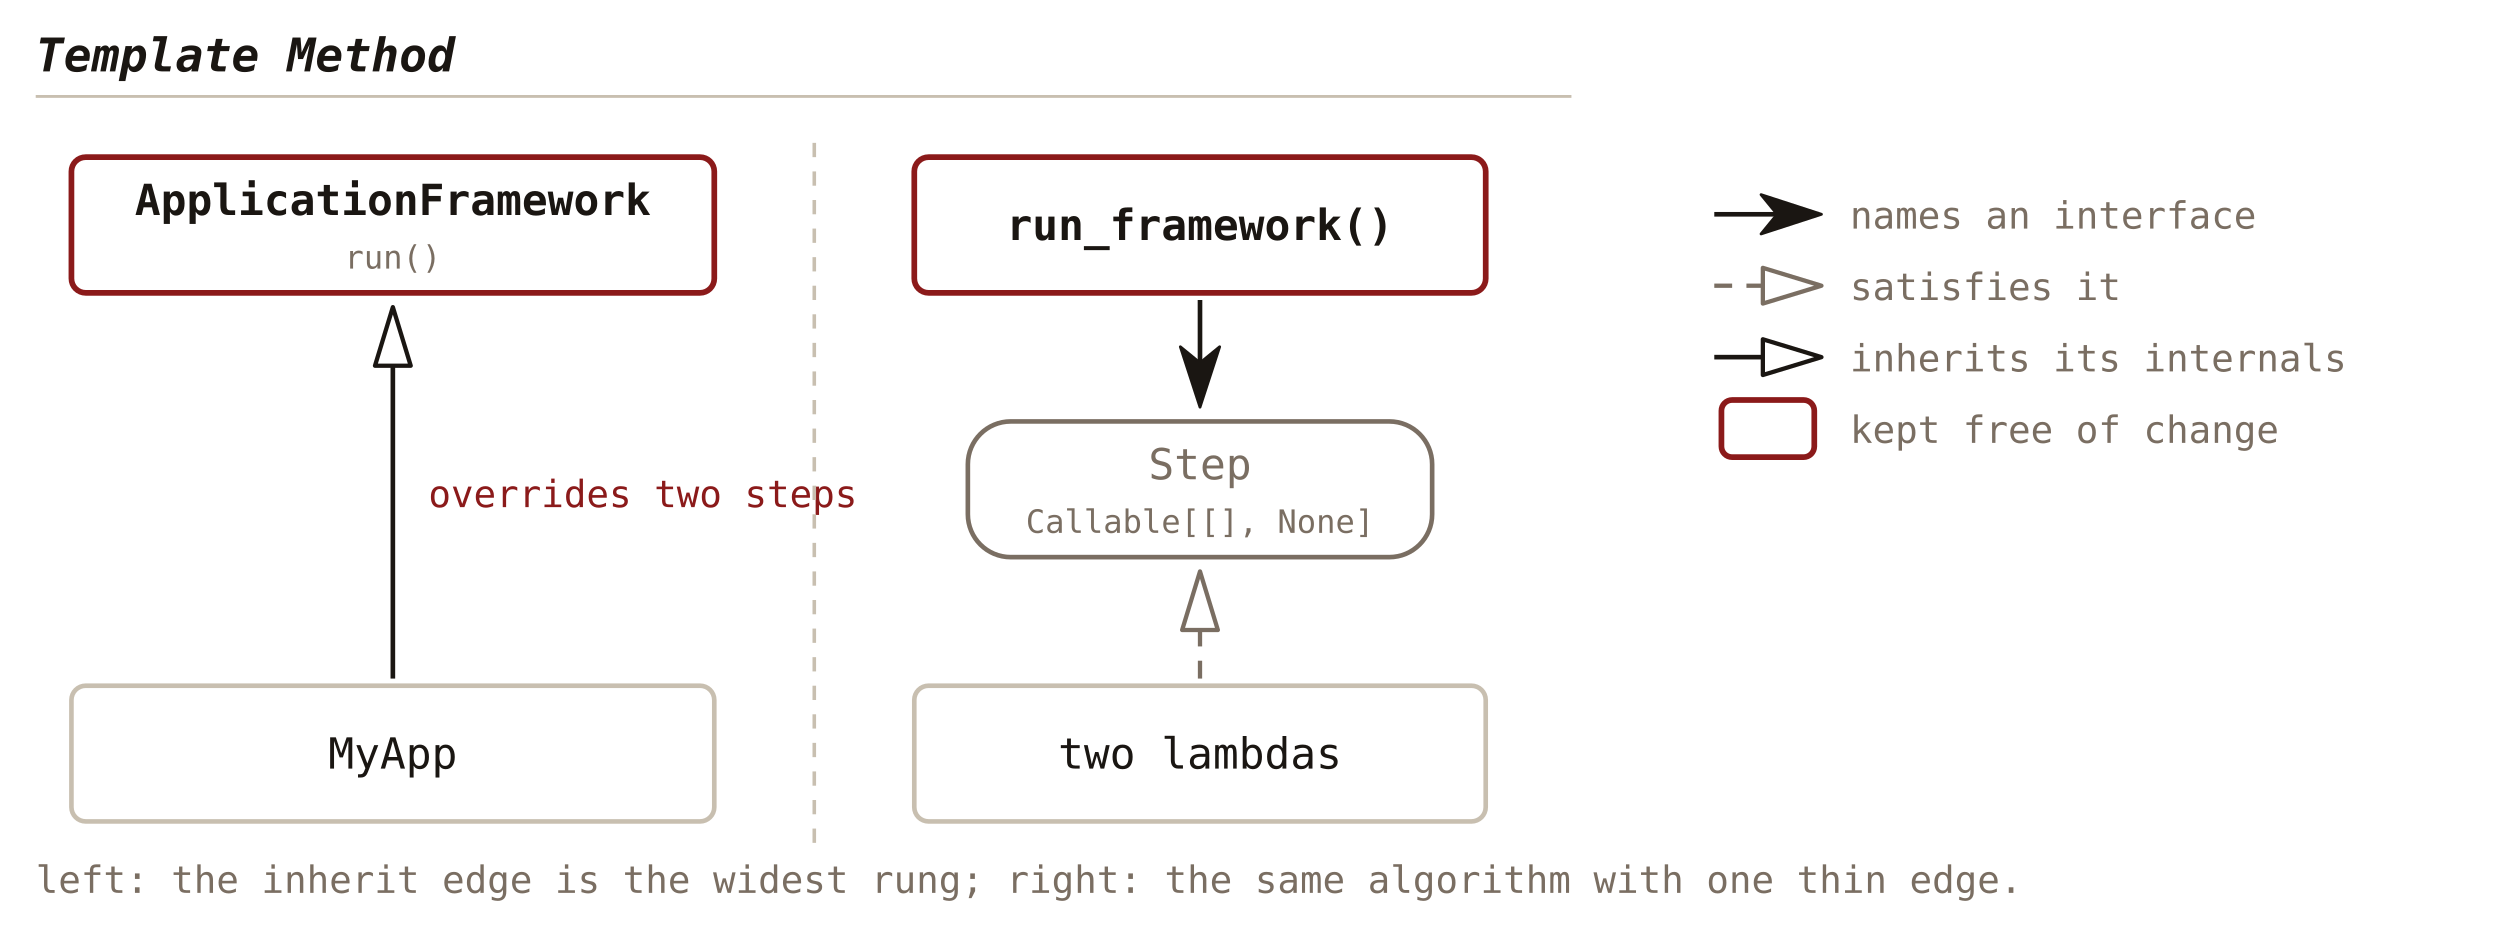
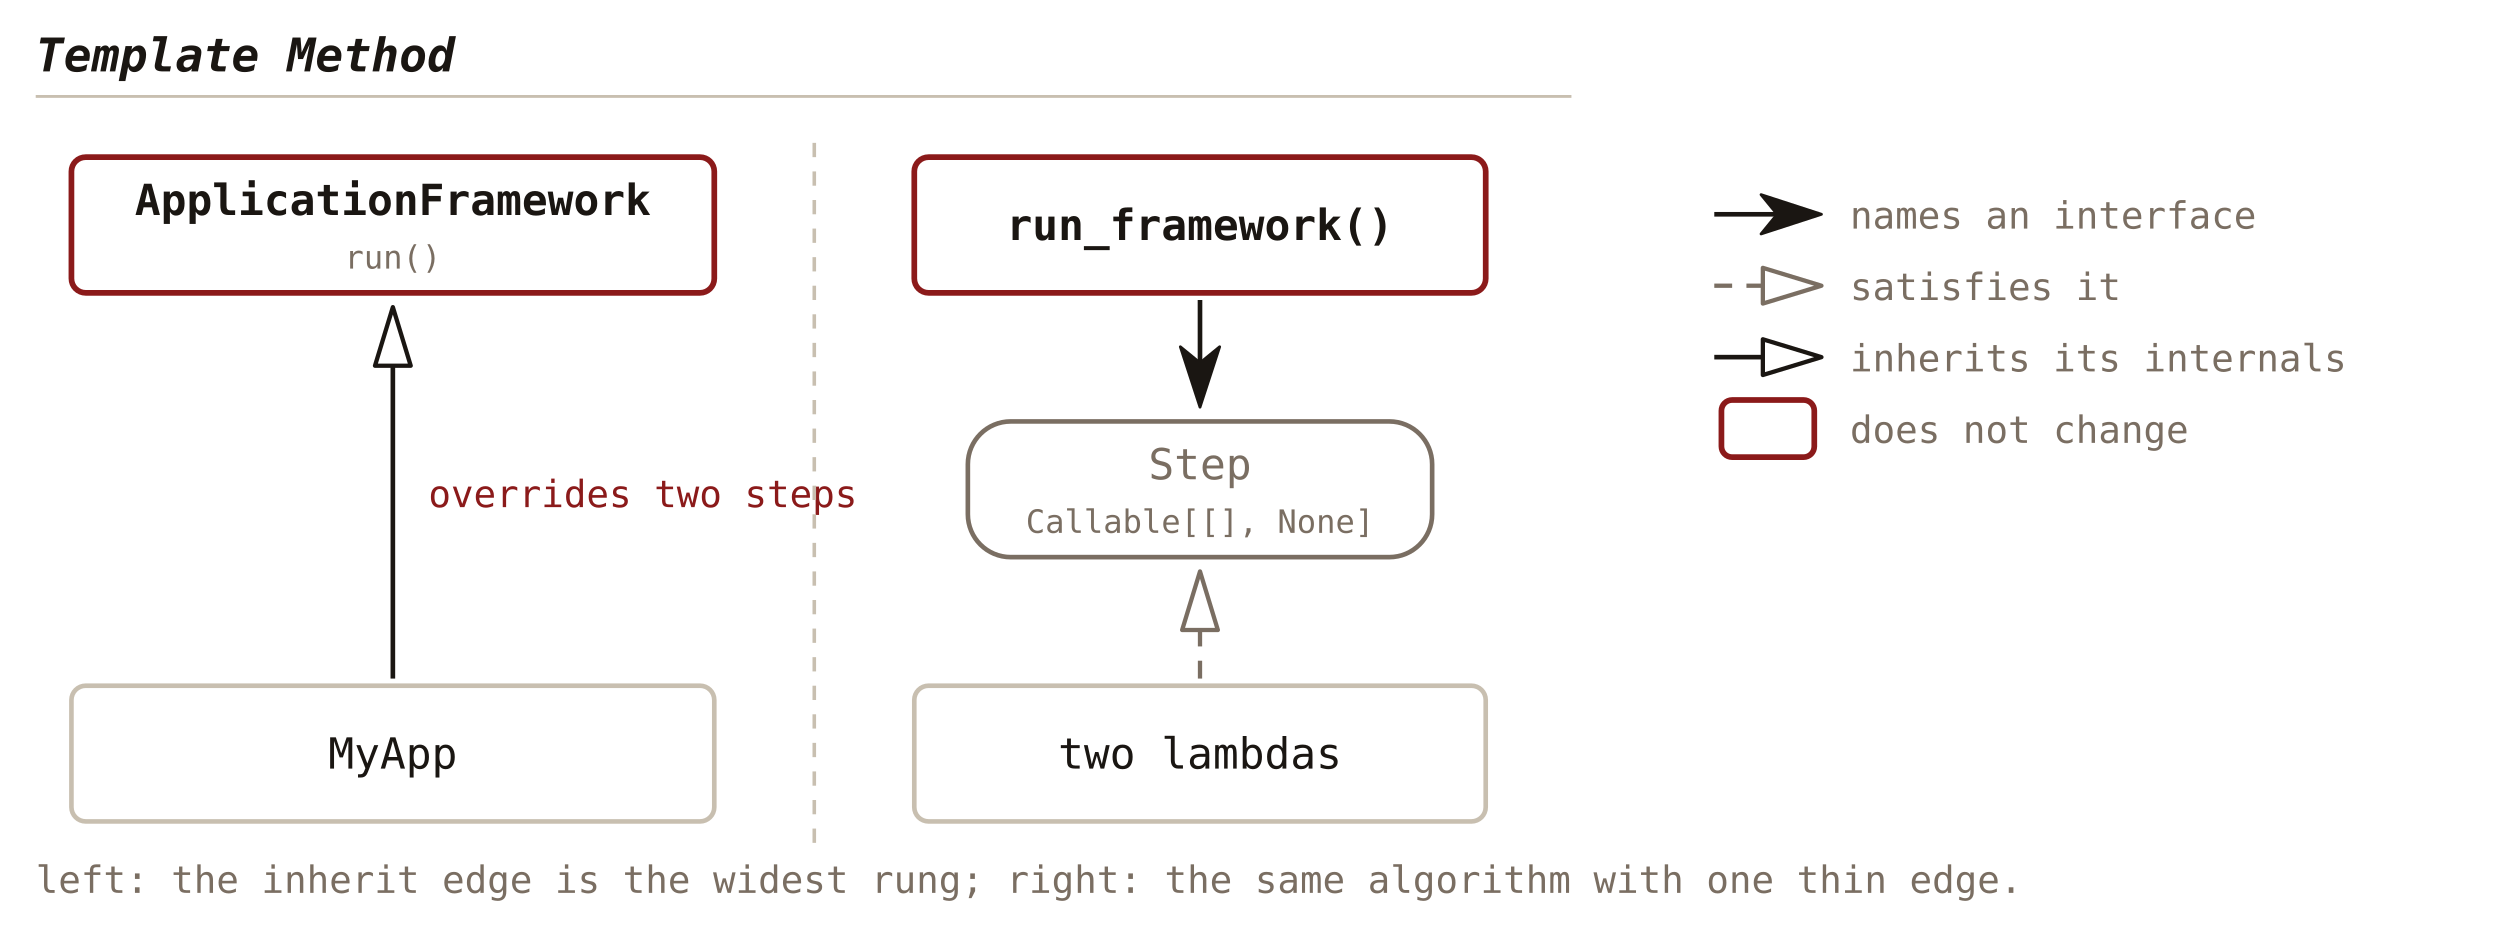
<svg xmlns="http://www.w3.org/2000/svg" viewBox="0 0 700 262" font-family="'JetBrains Mono', Consolas, monospace">
  <defs>
    <marker id="c25-solid" viewBox="0 0 18 12" refX="5" refY="6" markerWidth="18" markerHeight="12" orient="auto" markerUnits="userSpaceOnUse">
      <path d="M0.5,0.5 L17.4,6 L0.5,11.5 L5,6 Z" fill="#1a1612" stroke="#1a1612" stroke-width="0.8" stroke-linejoin="round" />
    </marker>
    <marker id="c25-hollow" viewBox="0 0 18 12" refX="1" refY="6" markerWidth="18" markerHeight="12" orient="auto" markerUnits="userSpaceOnUse">
      <path d="M1,1 L17.4,6 L1,11 Z" fill="none" stroke="#1a1612" stroke-width="1.2" stroke-linejoin="round" />
    </marker>
    <marker id="c25-hollow-muted" viewBox="0 0 18 12" refX="1" refY="6" markerWidth="18" markerHeight="12" orient="auto" markerUnits="userSpaceOnUse">
      <path d="M1,1 L17.4,6 L1,11 Z" fill="none" stroke="#7a6e62" stroke-width="1.2" stroke-linejoin="round" />
    </marker>
  </defs>
  <text x="10" y="20" font-size="13" font-weight="bold" font-style="italic" fill="#1a1612" text-anchor="start">Template Method</text>
  <line x1="10" y1="27" x2="440" y2="27" stroke="#c8bfb0" stroke-width="0.8" />
  <rect x="20" y="44" width="180" height="38" fill="none" stroke="#8b1a1a" stroke-width="1.6" rx="4" />
  <text x="110.0" y="60.2" font-size="12" font-weight="bold" fill="#1a1612" text-anchor="middle">ApplicationFramework</text>
  <text x="110.0" y="75.2" font-size="9" fill="#7a6e62" text-anchor="middle">run()</text>
  <rect x="20" y="192" width="180" height="38" fill="none" stroke="#c8bfb0" stroke-width="1.3" rx="4" />
  <text x="110.0" y="215.2" font-size="12" fill="#1a1612" text-anchor="middle">MyApp</text>
  <rect x="256" y="44" width="160" height="38" fill="none" stroke="#8b1a1a" stroke-width="1.6" rx="4" />
  <text x="336.0" y="67.2" font-size="12" font-weight="bold" fill="#1a1612" text-anchor="middle">run_framework()</text>
  <rect x="271" y="118" width="130" height="38" fill="none" stroke="#7a6e62" stroke-width="1.3" rx="12" />
  <text x="336.0" y="134.2" font-size="12" fill="#7a6e62" text-anchor="middle">Step</text>
  <text x="336.0" y="149.2" font-size="9" fill="#7a6e62" text-anchor="middle">Callable[[], None]</text>
  <rect x="256" y="192" width="160" height="38" fill="none" stroke="#c8bfb0" stroke-width="1.3" rx="4" />
  <text x="336.0" y="215.2" font-size="12" fill="#1a1612" text-anchor="middle">two lambdas</text>
  <line x1="110.0" y1="190.0" x2="110.0" y2="102.4" stroke="#1a1612" stroke-width="1.3" marker-end="url(#c25-hollow)" />
  <text x="180.0" y="142.0" font-size="10.5" fill="#8b1a1a" text-anchor="middle">overrides two steps</text>
  <line x1="336.0" y1="84.0" x2="336.0" y2="101.6" stroke="#1a1612" stroke-width="1.3" marker-end="url(#c25-solid)" />
  <line x1="336.0" y1="190.0" x2="336.0" y2="176.4" stroke="#7a6e62" stroke-width="1.2" stroke-dasharray="5,4" marker-end="url(#c25-hollow-muted)" />
  <line x1="228" y1="40" x2="228" y2="236" stroke="#c8bfb0" stroke-width="1" stroke-dasharray="4,4" />
  <text x="10" y="250" font-size="10.5" fill="#7a6e62" text-anchor="start">left: the inherit edge is the widest rung; right: the same algorithm with one thin edge.</text>
  <line class="legend" x1="480" y1="60" x2="497.6" y2="60" stroke="#1a1612" stroke-width="1.3" marker-end="url(#c25-solid)" />
  <text x="518" y="64" font-size="10.5" fill="#7a6e62" text-anchor="start">names an interface</text>
  <line class="legend" x1="480" y1="80" x2="493.6" y2="80" stroke="#7a6e62" stroke-width="1.2" stroke-dasharray="5,4" marker-end="url(#c25-hollow-muted)" />
  <text x="518" y="84" font-size="10.5" fill="#7a6e62" text-anchor="start">satisfies it</text>
  <line class="legend" x1="480" y1="100" x2="493.6" y2="100" stroke="#1a1612" stroke-width="1.3" marker-end="url(#c25-hollow)" />
  <text x="518" y="104" font-size="10.5" fill="#7a6e62" text-anchor="start">inherits its internals</text>
  <rect x="482" y="112" width="26" height="16" fill="none" stroke="#8b1a1a" stroke-width="1.6" rx="3" />
-   <text x="518" y="124" font-size="10.5" fill="#7a6e62" text-anchor="start">kept free of change</text>
+   <text x="518" y="124" font-size="10.5" fill="#7a6e62" text-anchor="start">does not change</text>
</svg>
